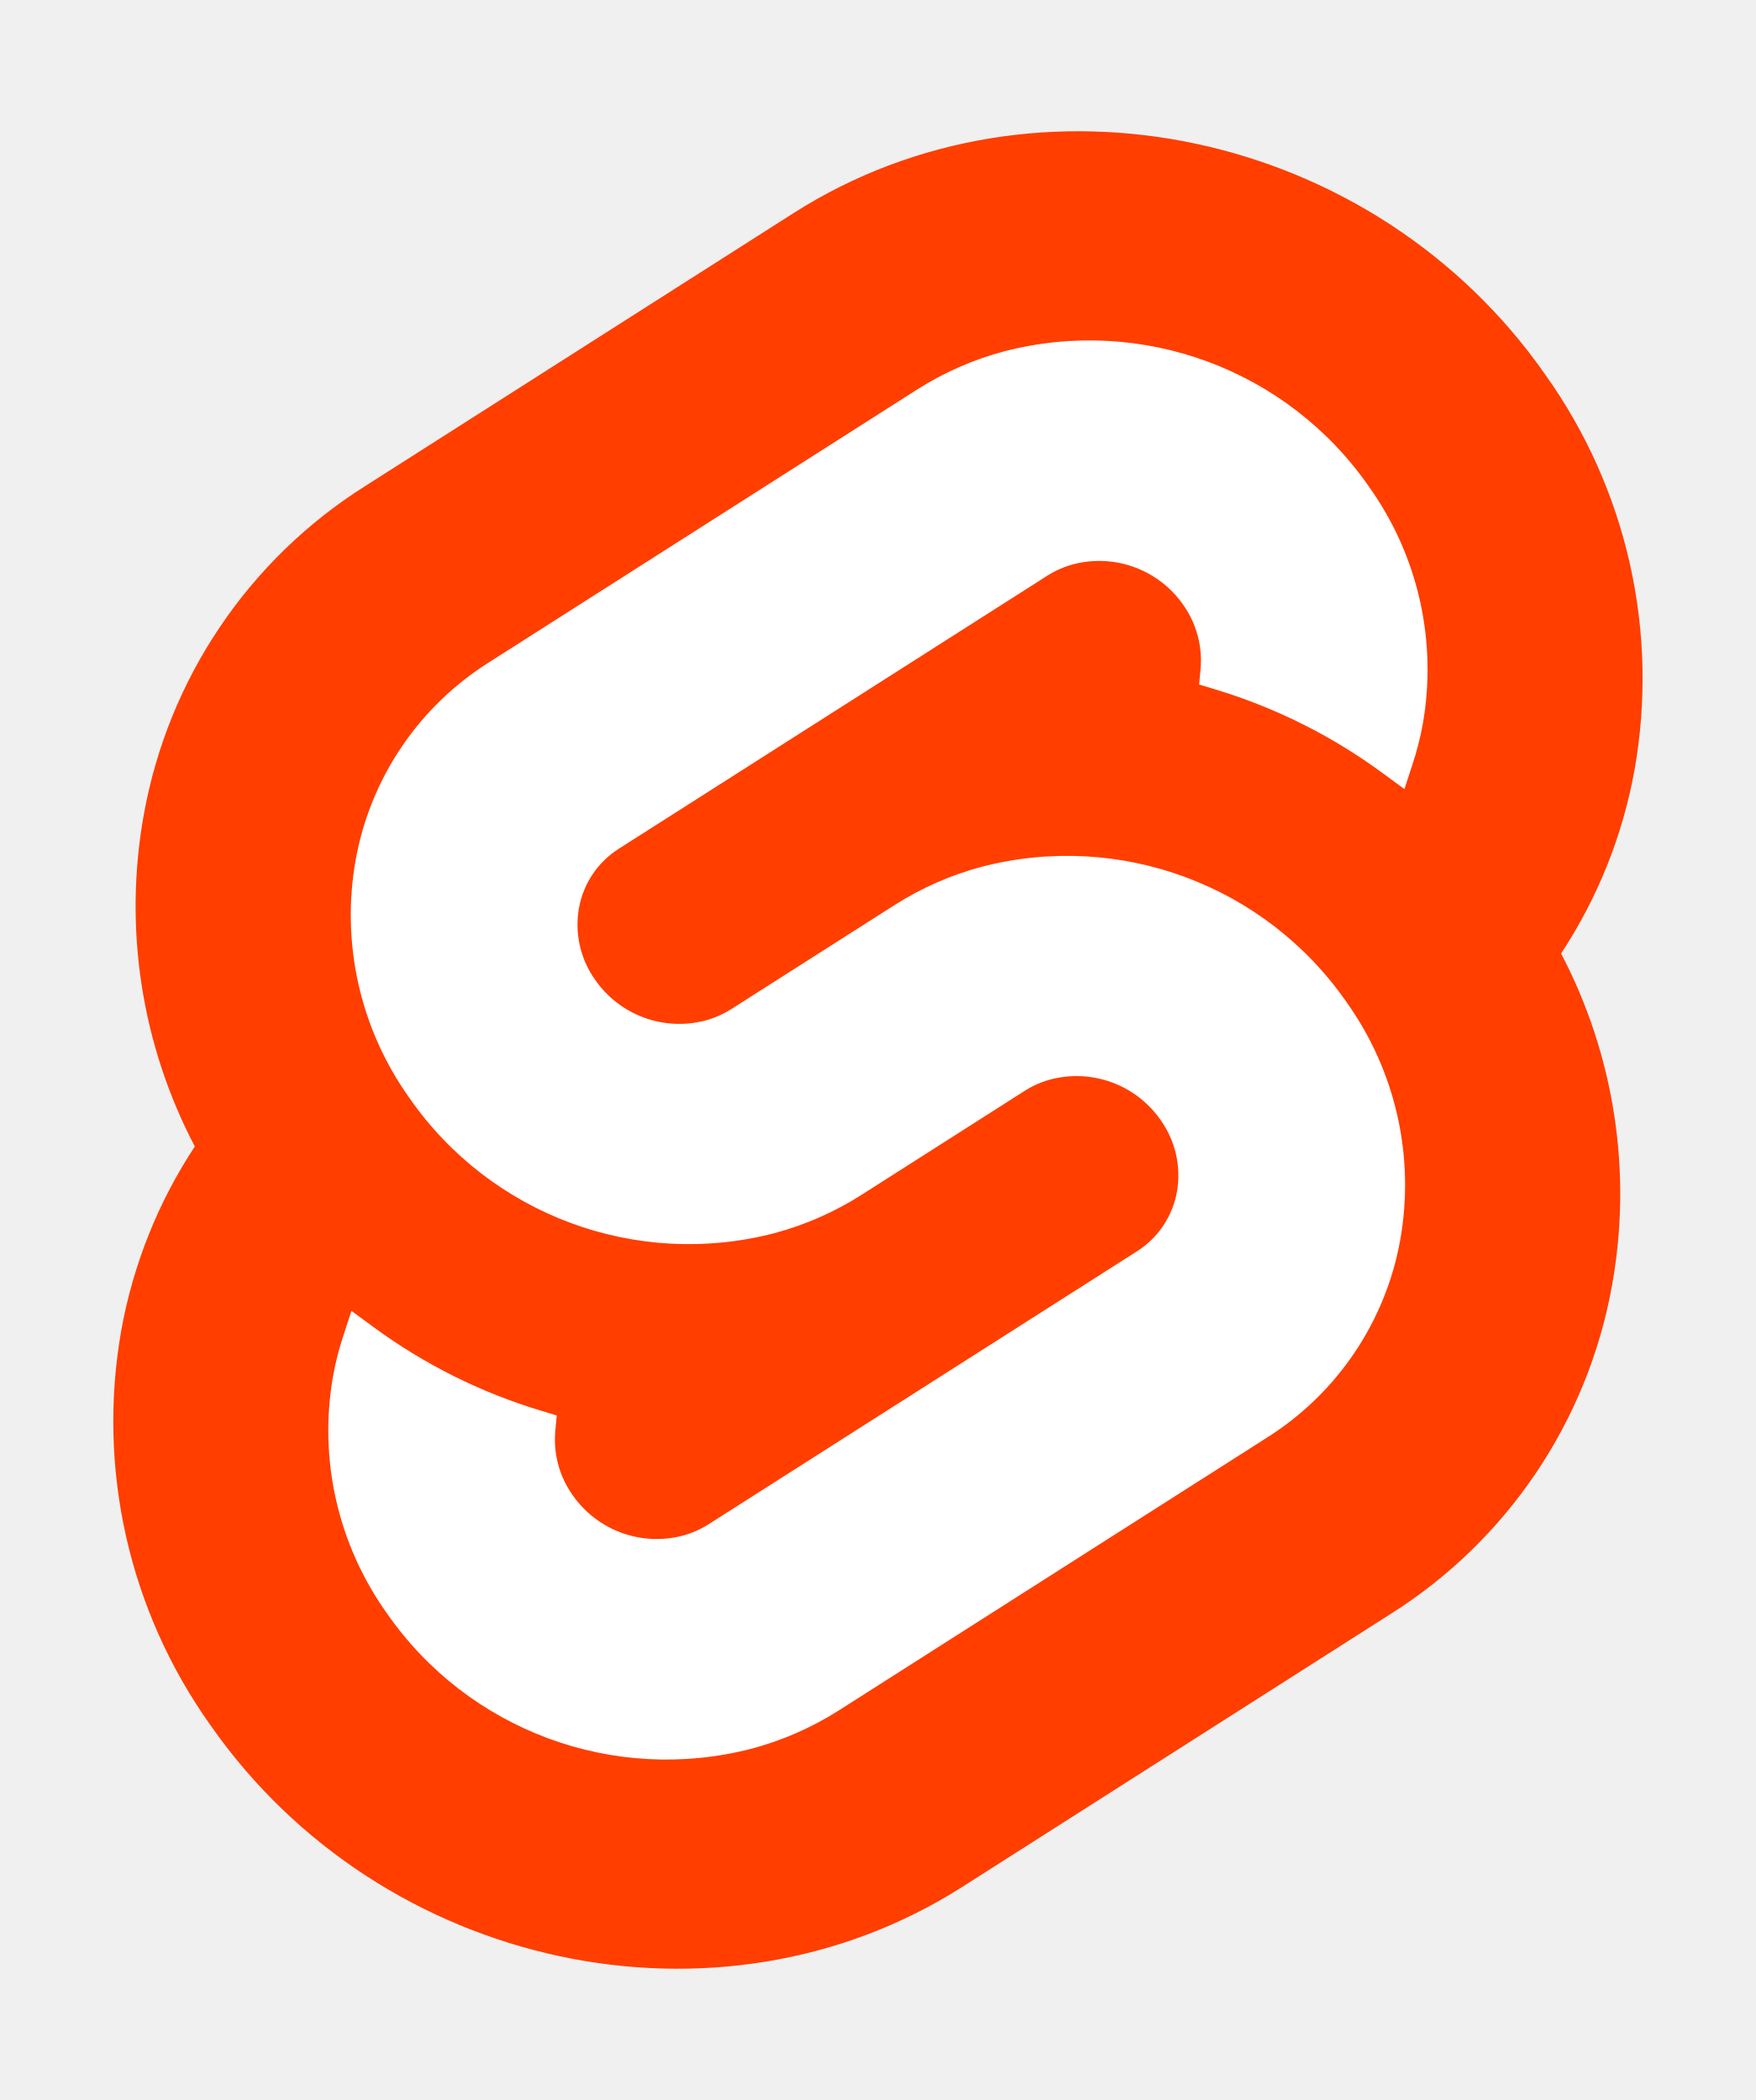
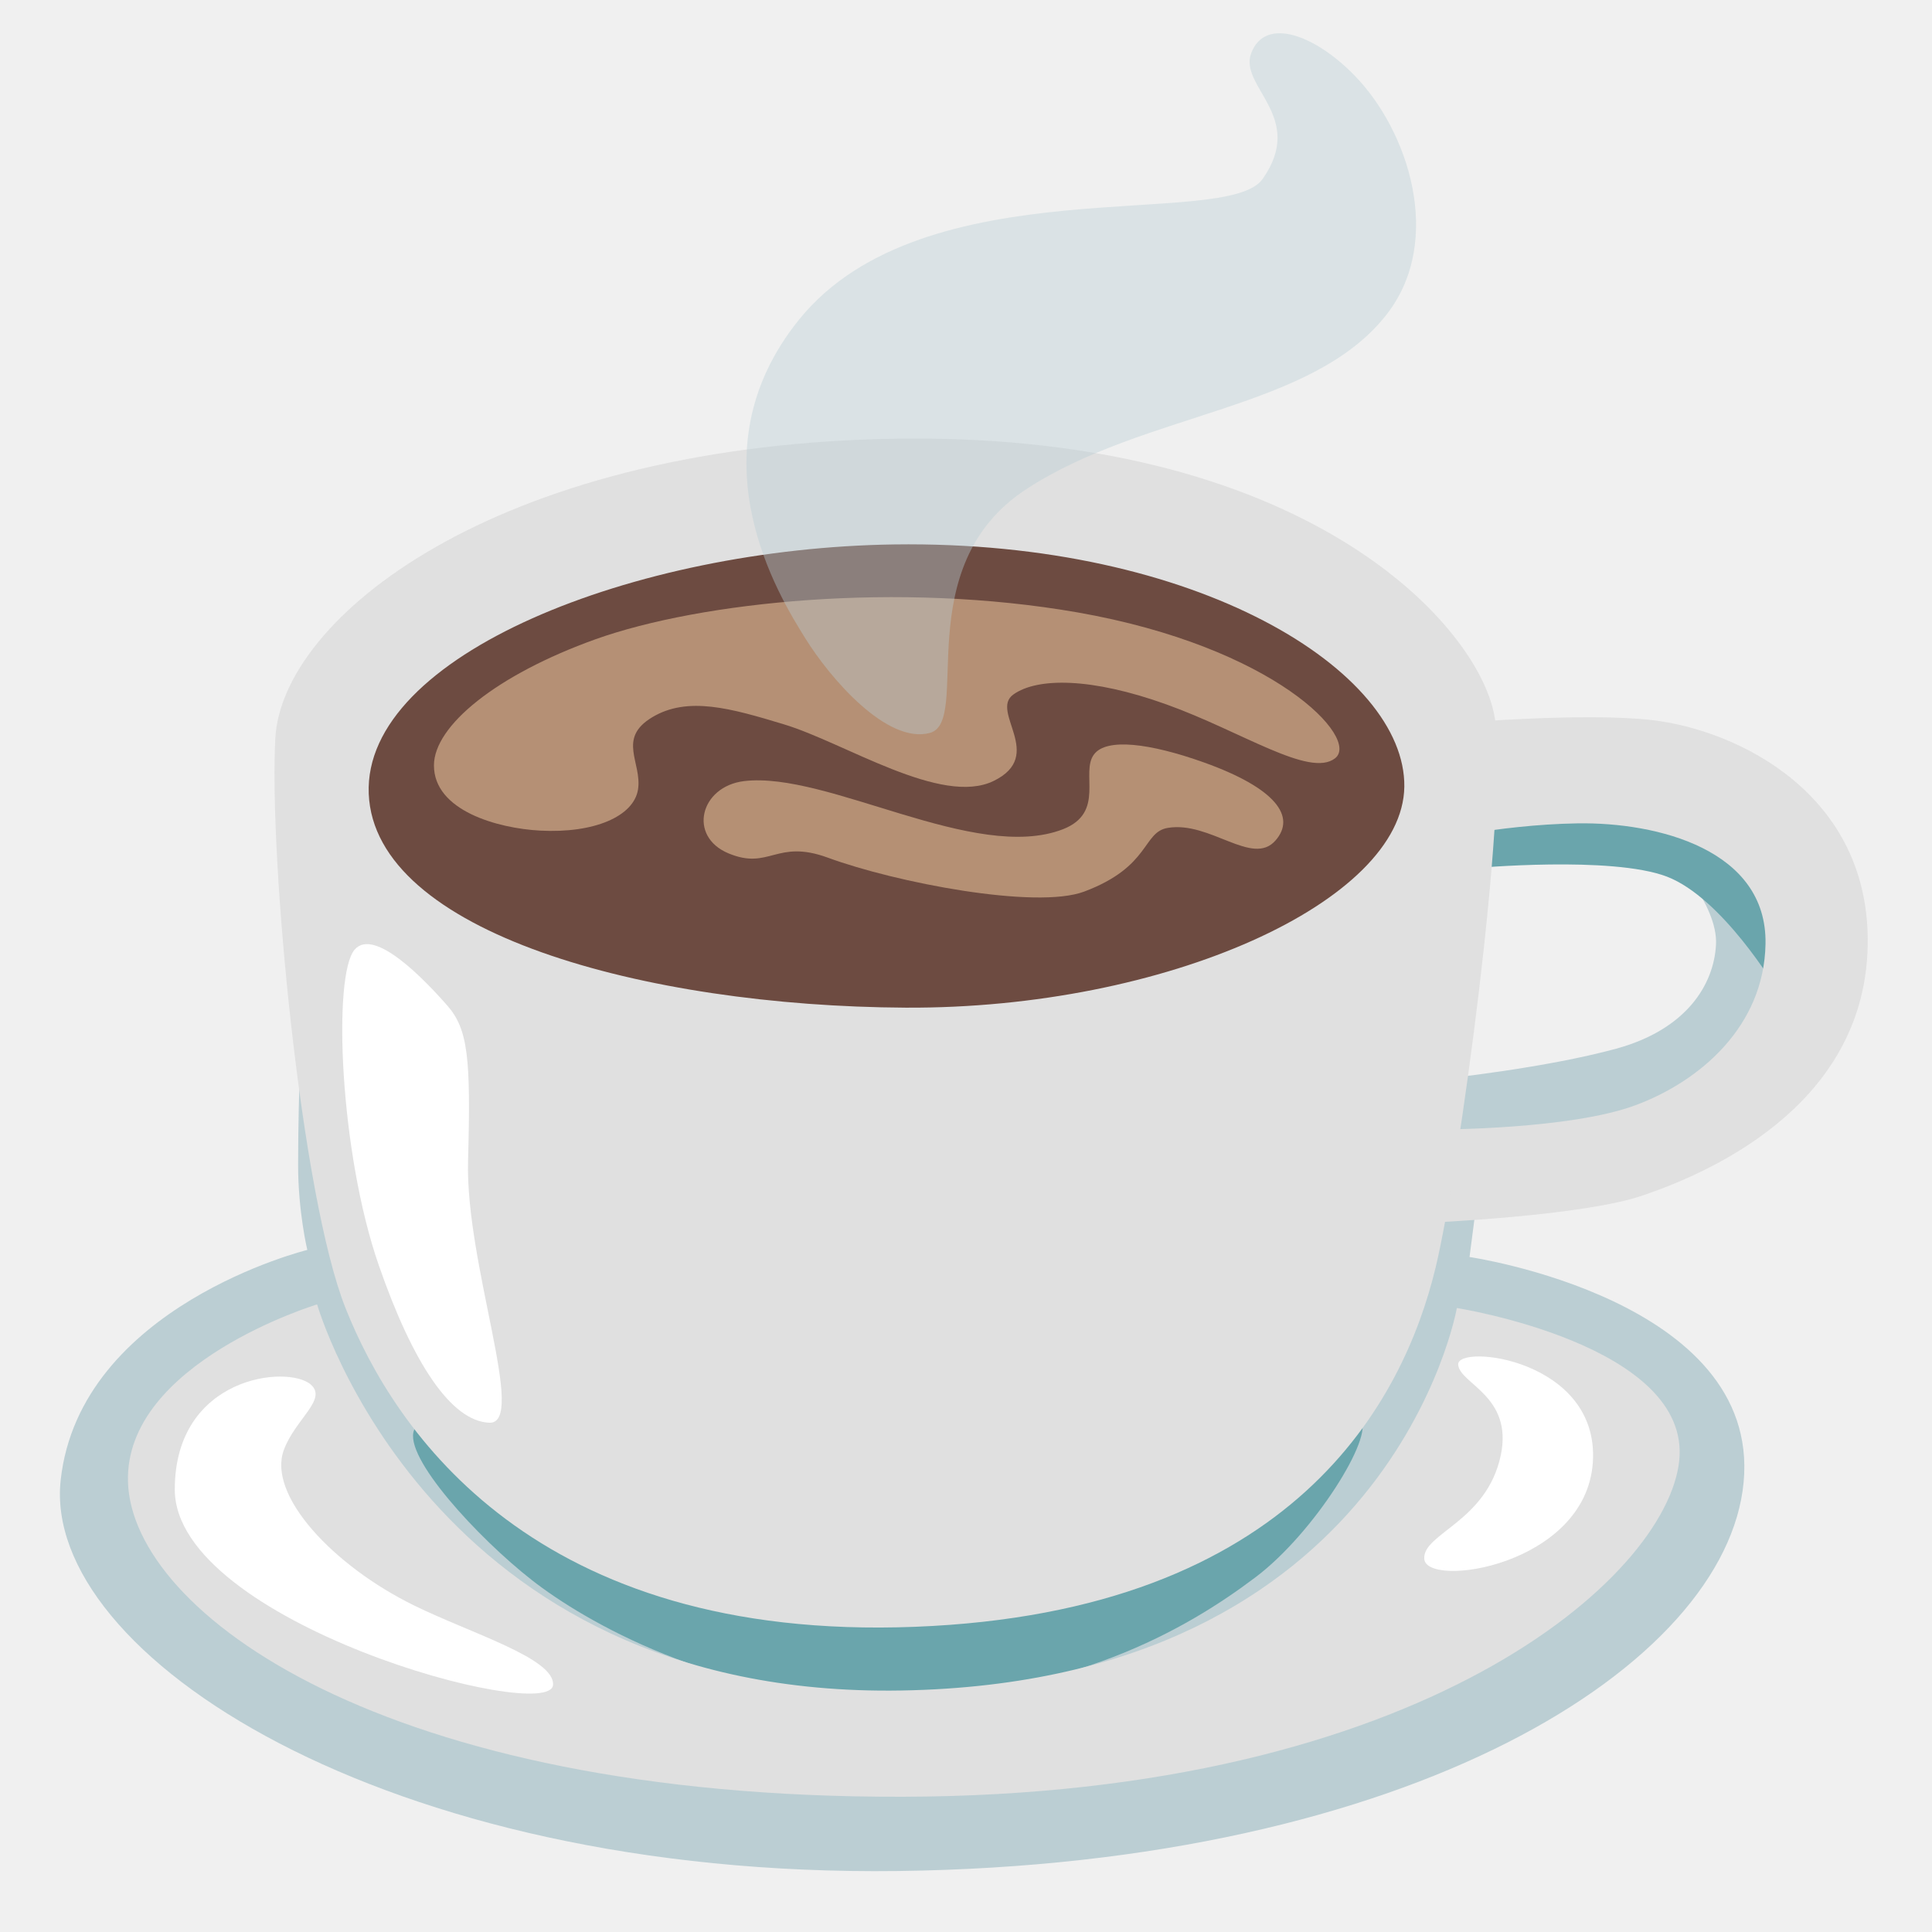
- <svg xmlns="http://www.w3.org/2000/svg" width="107" height="128" viewBox="0 0 107 128">
-   <path d="M94.157 22.819c-10.4-14.885-30.94-19.297-45.792-9.835L22.282 29.608A29.92 29.92 0 0 0 8.764 49.65a31.5 31.5 0 0 0 3.108 20.231 30 30 0 0 0-4.477 11.183 31.9 31.9 0 0 0 5.448 24.116c10.402 14.887 30.942 19.297 45.791 9.835l26.083-16.624A29.92 29.92 0 0 0 98.235 78.35a31.53 31.53 0 0 0-3.105-20.232 30 30 0 0 0 4.474-11.182 31.88 31.88 0 0 0-5.447-24.116" style="fill:#ff3e00" />
-   <path d="M45.817 106.582a20.72 20.72 0 0 1-22.237-8.243 19.17 19.17 0 0 1-3.277-14.503 18 18 0 0 1 .624-2.435l.49-1.498 1.337.981a33.6 33.6 0 0 0 10.203 5.098l.97.294-.09.968a5.85 5.85 0 0 0 1.052 3.878 6.24 6.24 0 0 0 6.695 2.485 5.8 5.8 0 0 0 1.603-.704L69.27 76.28a5.43 5.43 0 0 0 2.45-3.631 5.8 5.8 0 0 0-.987-4.371 6.24 6.24 0 0 0-6.698-2.487 5.7 5.7 0 0 0-1.6.704l-9.953 6.345a19 19 0 0 1-5.296 2.326 20.72 20.72 0 0 1-22.237-8.243 19.17 19.17 0 0 1-3.277-14.502 17.99 17.99 0 0 1 8.13-12.052l26.081-16.623a19 19 0 0 1 5.3-2.329 20.72 20.72 0 0 1 22.237 8.243 19.17 19.17 0 0 1 3.277 14.503 18 18 0 0 1-.624 2.435l-.49 1.498-1.337-.98a33.6 33.6 0 0 0-10.203-5.1l-.97-.294.09-.968a5.86 5.86 0 0 0-1.052-3.878 6.24 6.24 0 0 0-6.696-2.485 5.8 5.8 0 0 0-1.602.704L37.73 51.72a5.42 5.42 0 0 0-2.449 3.63 5.79 5.79 0 0 0 .986 4.372 6.24 6.24 0 0 0 6.698 2.486 5.8 5.8 0 0 0 1.602-.704l9.952-6.342a19 19 0 0 1 5.295-2.328 20.72 20.72 0 0 1 22.237 8.242 19.17 19.17 0 0 1 3.277 14.503 18 18 0 0 1-8.13 12.053l-26.081 16.622a19 19 0 0 1-5.3 2.328" style="fill:#fff" />
+ <svg xmlns="http://www.w3.org/2000/svg" version="1.1" id="Layer_2" x="0px" y="0px" viewBox="0 0 128 128" style="enable-background:new 0 0 128 128;" xml:space="preserve">
+   <path style="fill:#BBCED3;" d="M44.57,73.85l-24.73-2.21c0,0-0.09,2.85-0.09,5.54c0,3.1,0.61,5.63,0.61,5.63S5.29,86.52,4.02,98.06  s21.4,26.33,55.47,25.9s54.9-13.66,56.03-25.76S97.36,83.28,97.36,83.28l0.84-6.48c0,0,20.13-1.13,21.12-11.12s-8.73-9.15-8.73-9.15  s3.24,3.38,3.1,6.05c-0.14,2.67-1.97,5.63-6.62,6.9c-4.65,1.27-11.26,1.97-11.26,1.97L44.57,73.85z" />
+   <path style="fill:#6AA5AC;" d="M101.72,52.31l-4.65,3.1l0.56,2.11c0,0,9.15-0.84,12.81,0.56c3.66,1.41,7.18,7.32,7.18,7.32  l4.36-5.91l-15.35-8.59L101.72,52.31z" />
+   <path style="fill:#6AA5AC;" d="M40.2,95.2c0,0-11.71-2.98-12.76-0.47c-0.75,1.78,4.25,7.18,7.79,9.95  c3.47,2.72,12.18,7.79,23.37,7.79c12.2,0,19.99-4.5,24.59-7.98c3.92-2.96,7.88-9.39,6.95-10.42C89.19,93.04,40.2,95.2,40.2,95.2z" />
+   <path style="fill:#E0E0E0;" d="M21.01,86.42c0,0-12.79,3.87-12.53,11.78c0.28,8.63,16.89,20.93,51.34,20.84  c34.44-0.09,50.59-14.55,51.43-22.24c0.84-7.7-14.73-10.14-14.73-10.14S92.2,111.44,59.72,112C28.46,112.54,21.01,86.42,21.01,86.42  z" />
+   <path style="fill:#E0E0E0;" d="M96.61,47.9c0,0,8.4-0.71,12.86-0.19c5.63,0.66,14.45,4.88,14.27,14.92s-9.39,14.73-15.02,16.61  c-4.09,1.36-14.36,1.78-14.36,1.78l1.03-6.19c0,0,8.63,0,12.95-1.6s8.54-5.26,8.63-10.7c0.11-6.22-7.13-8.07-12.48-7.98  c-5.35,0.09-10.42,1.31-10.42,1.31L96.61,47.9z" />
+   <path style="fill:#E0E0E0;" d="M58.5,29.08c-25.76,0.65-39.84,11.83-40.26,19.85c-0.42,8.02,1.7,30.29,4.65,37.73  c3.24,8.17,12.53,22.1,37.73,21.12s32.38-15.06,34.49-23.79c1.54-6.37,4.79-30.23,3.94-36.32C98.2,41.61,86.52,28.38,58.5,29.08z" />
+   <path style="fill:#FFFFFF;" d="M96.61,90.41c0.08,1.27,3.65,2.06,2.82,6.01c-0.94,4.41-5.16,5.16-5.07,6.85  c0.11,1.99,10.7,0.47,11.17-6.38C105.99,90.04,96.51,89.01,96.61,90.41z" />
+   <path style="fill:#FFFFFF;" d="M20.59,91.73c1.12,0.98-1.02,2.28-1.78,4.32c-1.13,3,3.28,7.7,8.63,10.32  c3.77,1.85,9.32,3.5,9.2,5.26c-0.19,2.63-25.06-4.12-25.06-12.95C11.58,91.16,19.08,90.41,20.59,91.73z" />
+   <path style="fill:#FFFFFF;" d="M23.5,62.91c-1.47,1.68-1,13.47,1.6,20.93c2.25,6.48,4.79,10.32,7.32,10.42  c2.53,0.09-1.6-10.51-1.41-17.36c0.19-6.85,0-8.73-1.41-10.32C28.19,64.98,24.81,61.41,23.5,62.91z" />
+   <path style="fill:#6D4B41;" d="M59.25,36.07c-17.17,0.24-35.19,7.32-34.82,16.52c0.38,9.2,18.3,14.08,35.57,14.17  c17.27,0.09,32.94-7.04,33.04-14.64C93.13,44.52,79.43,35.79,59.25,36.07z" />
+   <path style="fill:#B59075;" d="M28.75,50.71c0,3,4.22,4.17,7.04,4.32c3.57,0.19,6.19-0.94,6.48-2.72c0.28-1.78-1.41-3.38,0.94-4.79  c2.35-1.41,5.2-0.6,8.73,0.47c4.04,1.22,10.42,5.44,13.89,3.75c3.47-1.69-0.28-4.6,1.31-5.73s5.16-1.13,10.14,0.66  c4.97,1.78,9.48,4.88,11.17,3.57c1.69-1.31-3.99-7.38-17.08-9.67c-11.83-2.06-24.93-0.71-31.91,1.78  C32.88,44.71,28.75,48.09,28.75,50.71z" />
+   <path style="fill:#B59074;" d="M70.42,54.94c-5.82,2.25-15.58-3.85-21.12-3.19c-2.91,0.35-3.75,3.66-1.03,4.79  c2.72,1.13,3.15-0.97,6.57,0.28c4.48,1.65,13.79,3.45,16.99,2.25c4.42-1.66,3.85-3.94,5.54-4.22c2.8-0.47,5.6,2.58,7.13,0.84  c1.41-1.6-0.02-3.48-4.69-5.16c-3.66-1.31-6.5-1.64-7.32-0.56C71.55,51.18,73.27,53.83,70.42,54.94z" />
+   <path style="opacity:0.4;fill:#B8CED4;" d="M82.9,3.51c-0.86,2.23,3.66,4.22,0.75,8.35c-2.42,3.43-22.4-0.93-30.69,9.29  c-7.23,8.92-1.31,18.4,0.38,21.12c1.69,2.72,5.44,7.04,8.26,6.29c2.82-0.75-1.5-10.98,6.38-16.14s19-5.23,23.93-11.64  c3.75-4.88,1.41-12.11-2.16-15.77C87.16,2.34,83.84,1.06,82.9,3.51z" />
</svg>
